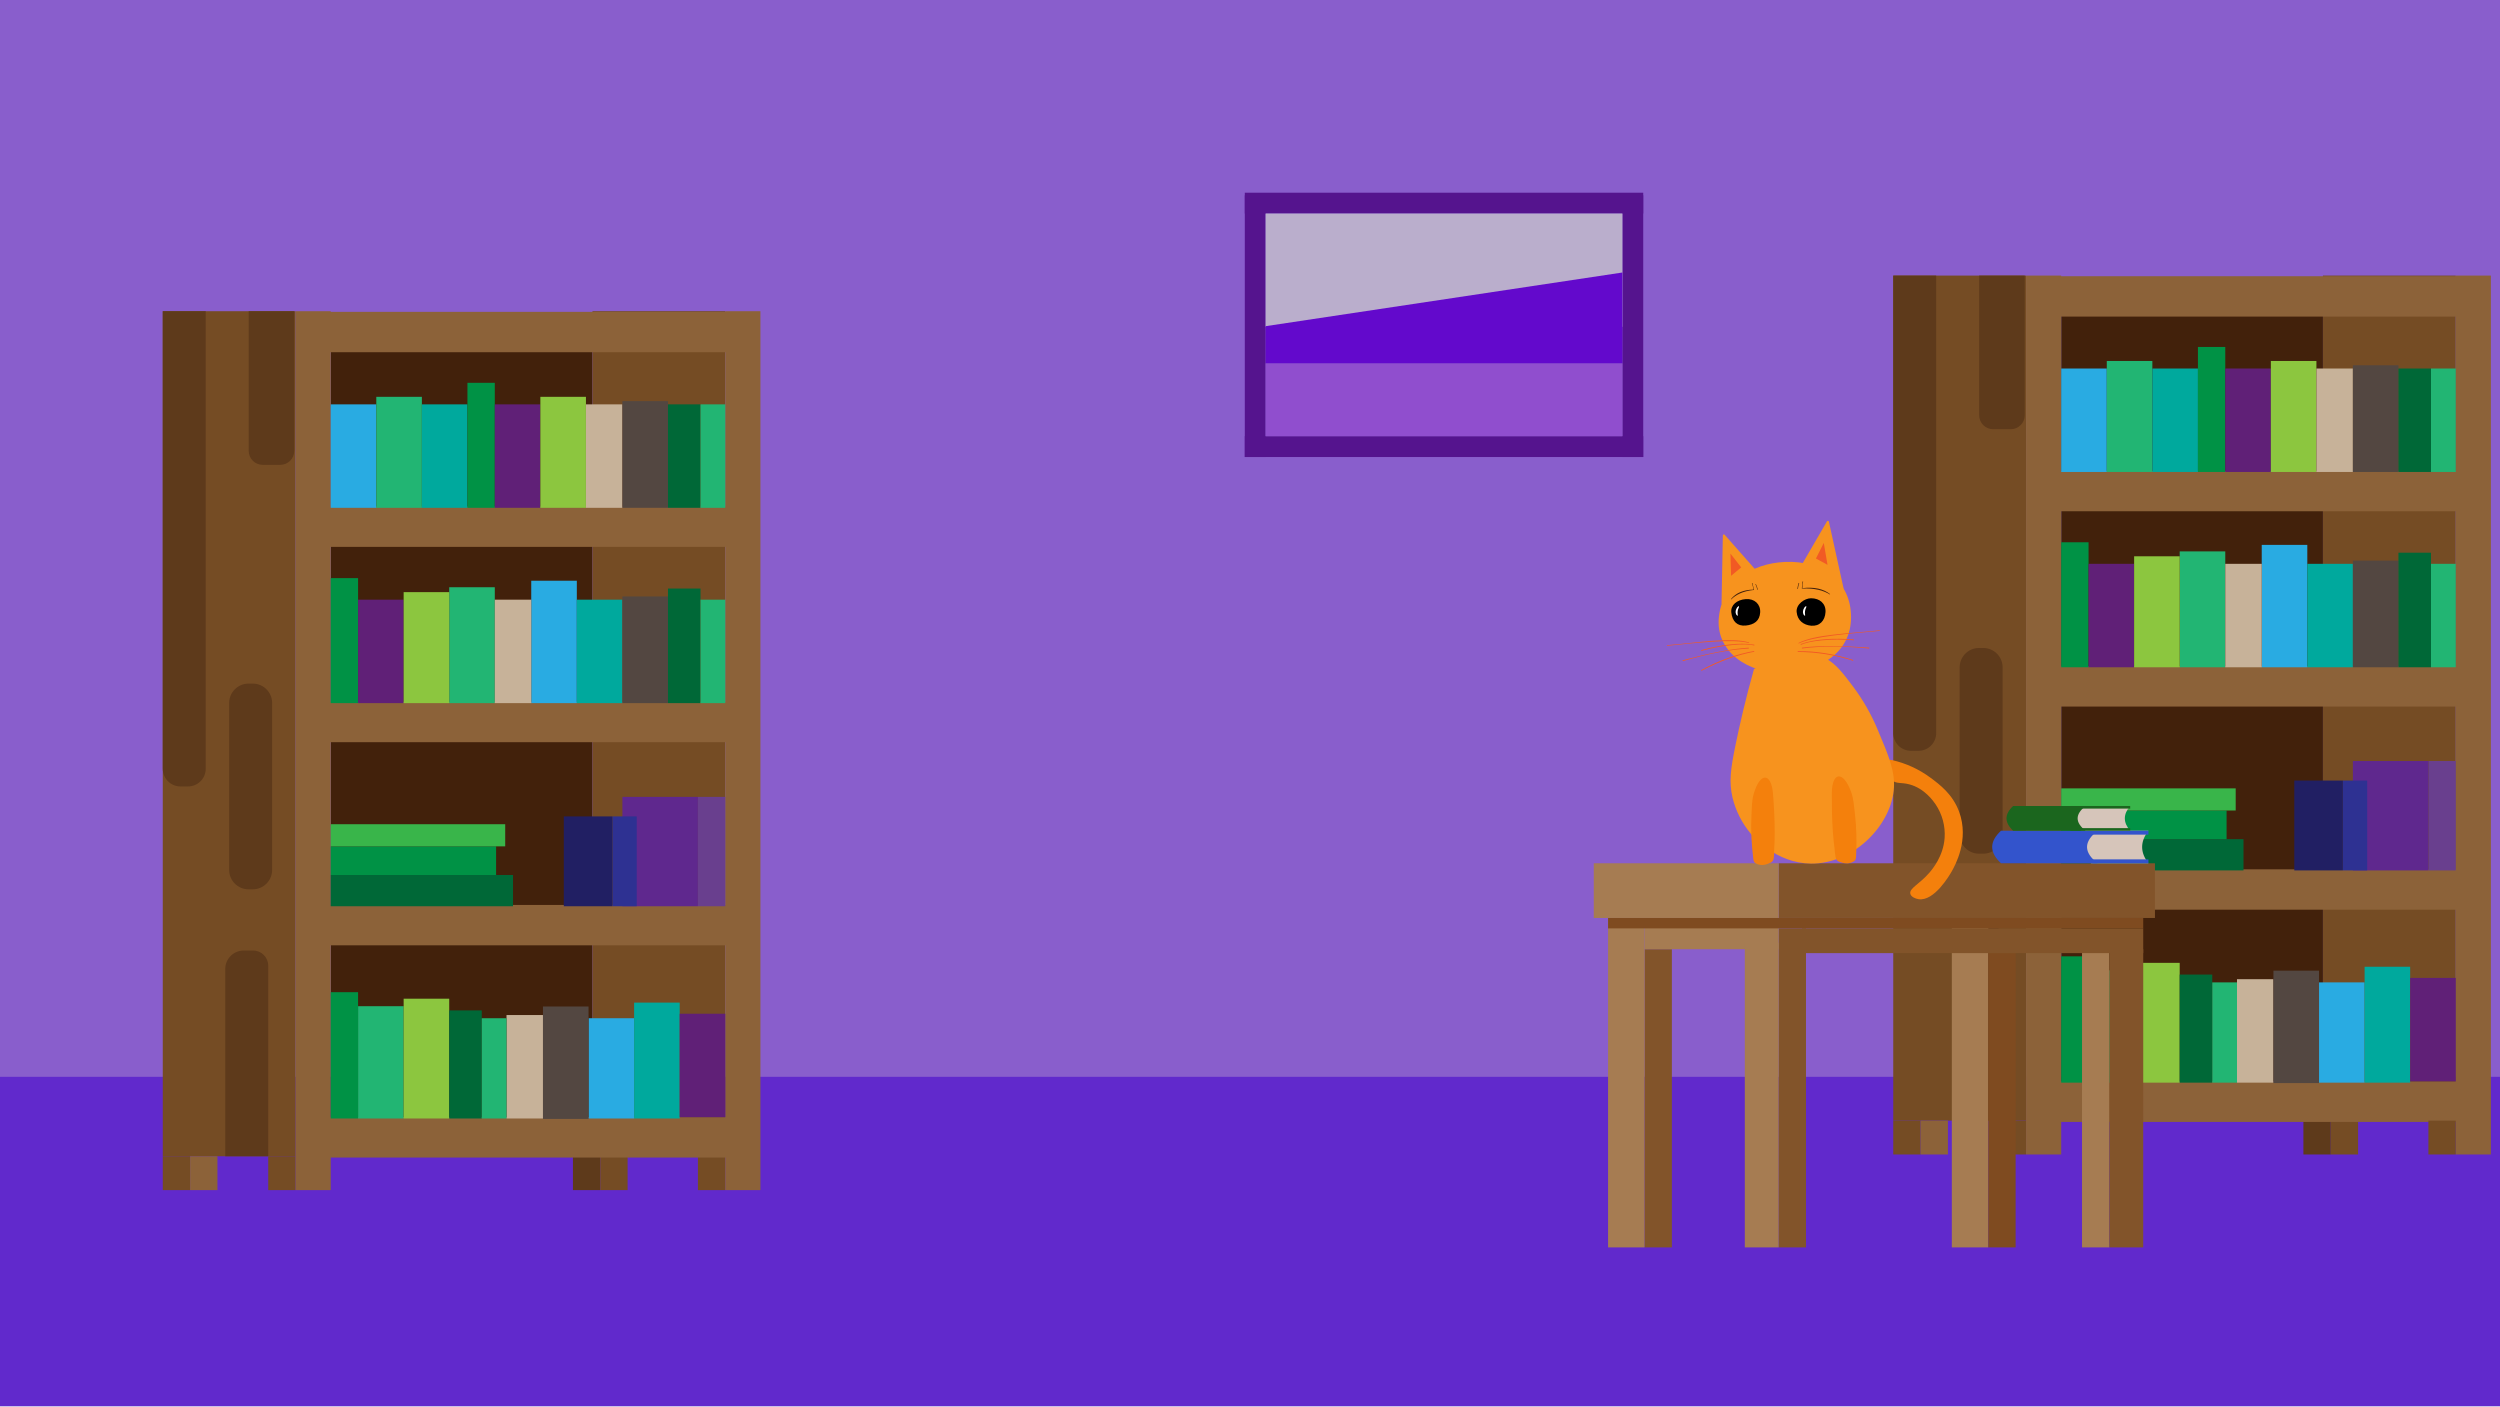
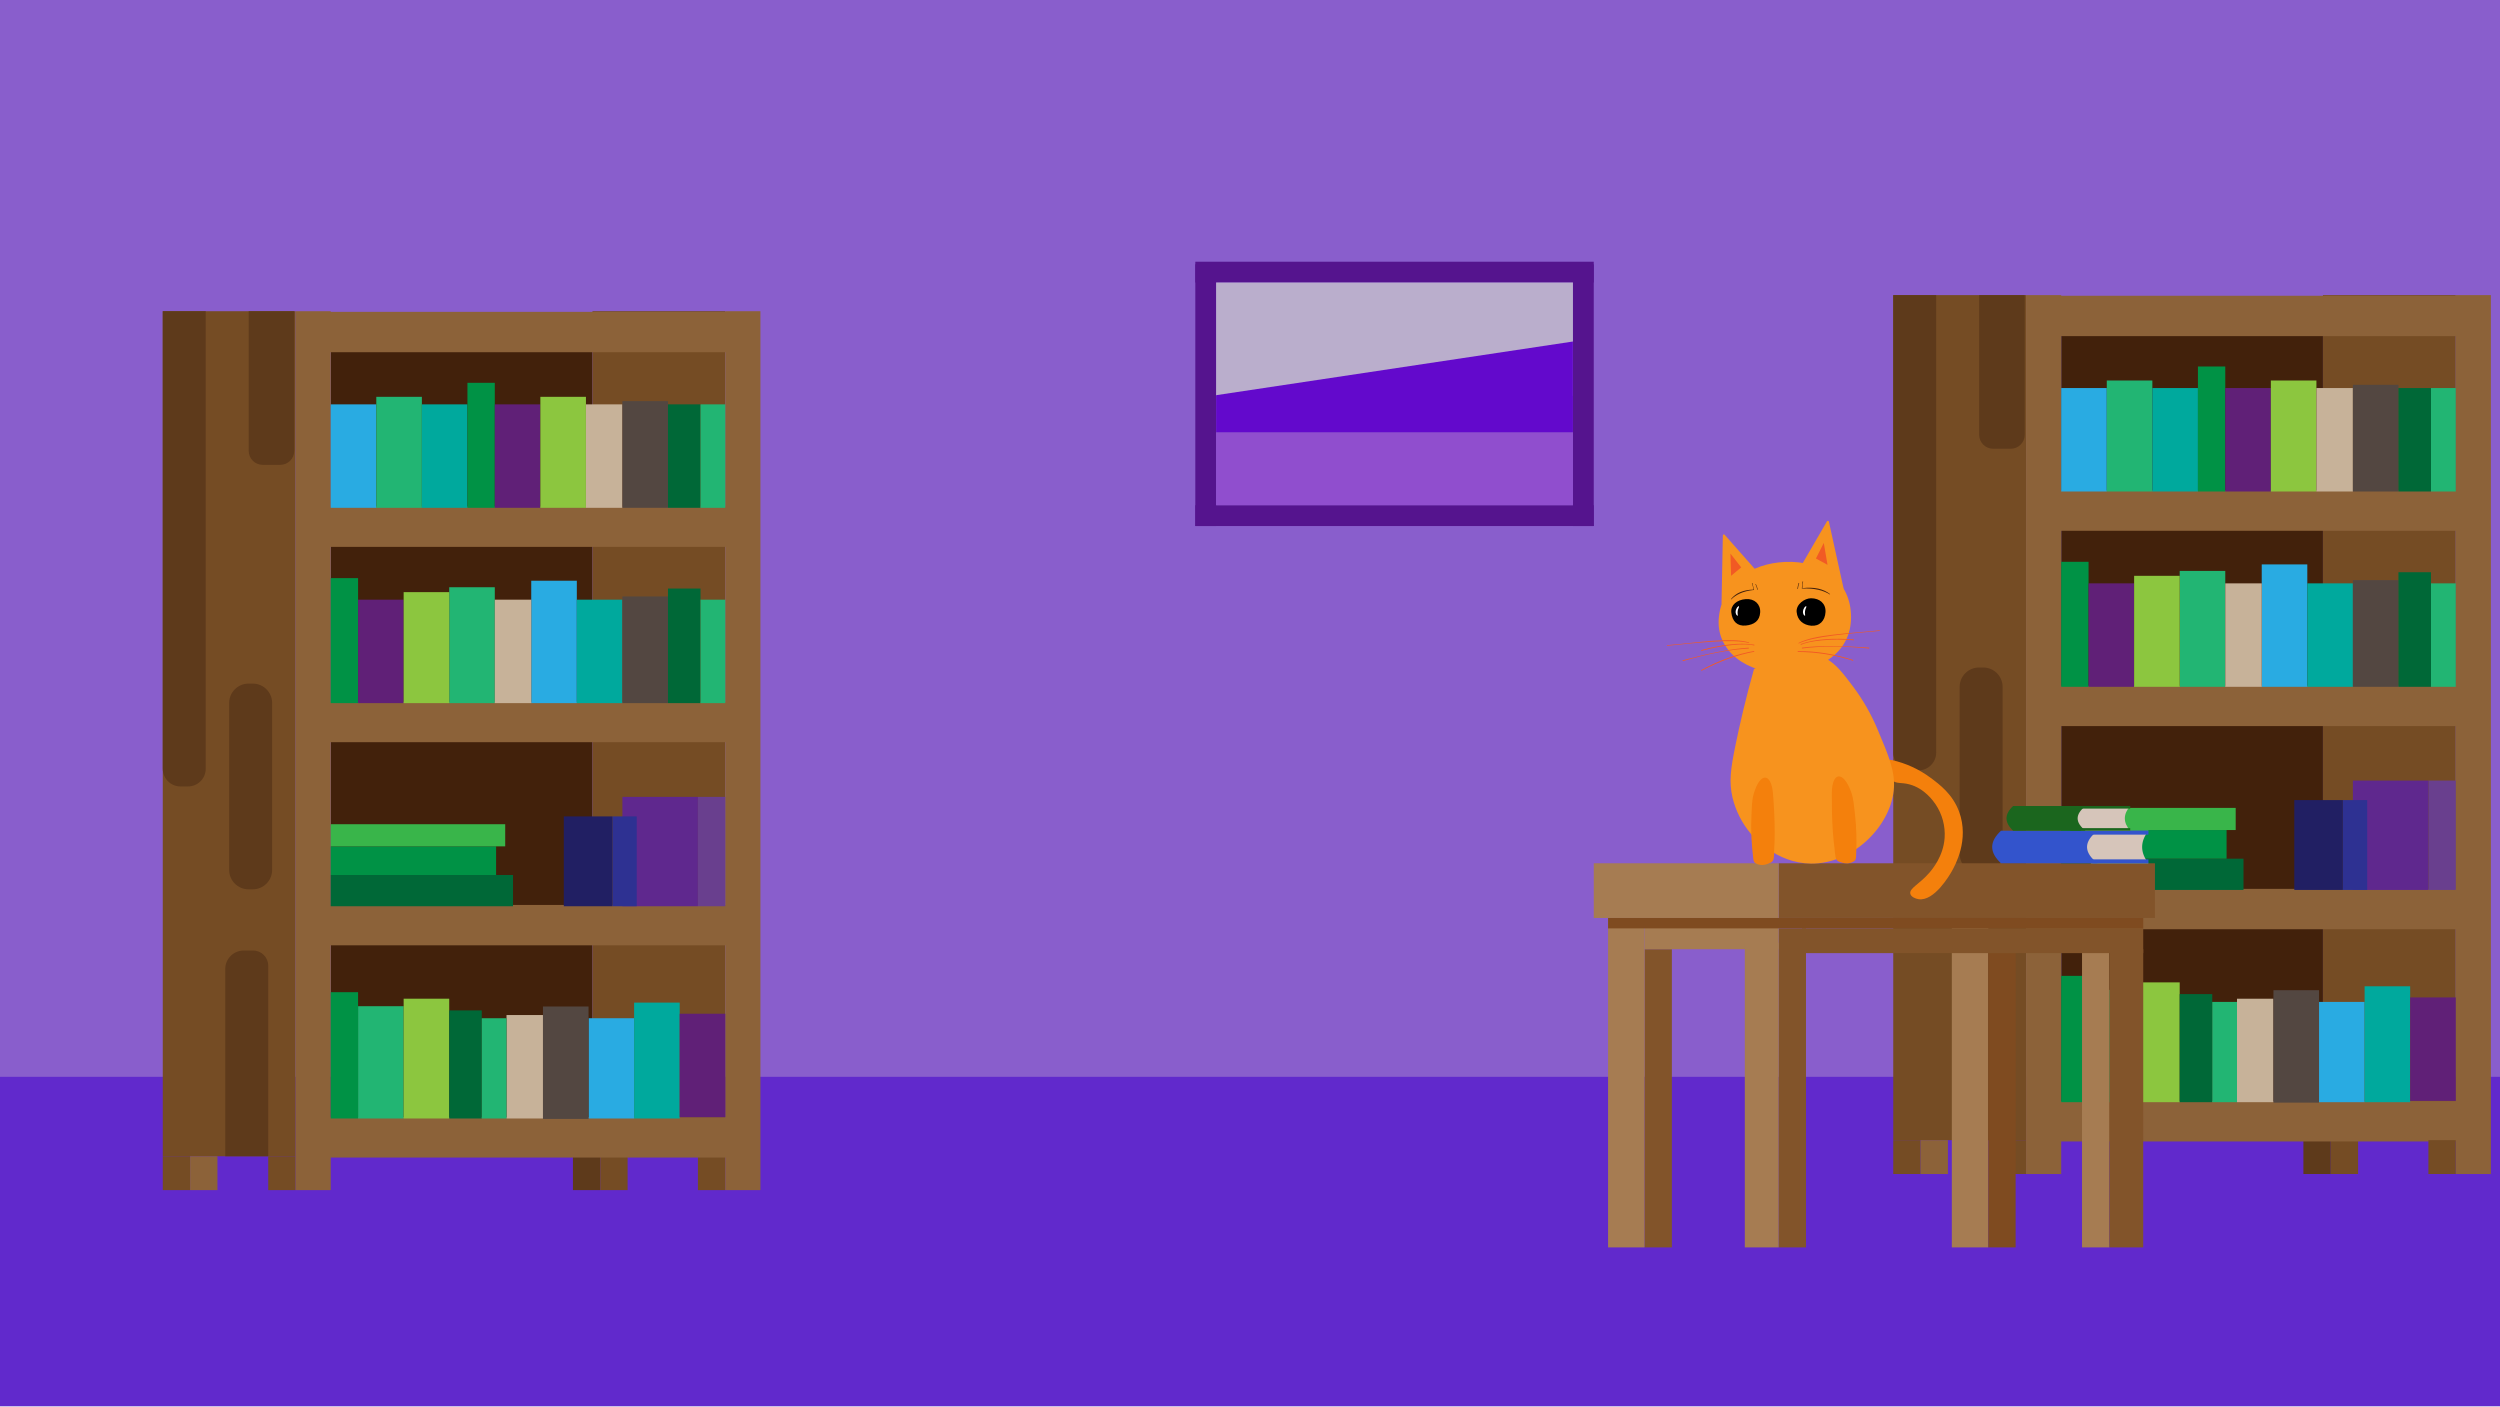
<svg xmlns="http://www.w3.org/2000/svg" width="1920" height="1080" viewBox="0 0 1920 1080">
  <defs>
    <style>
      .cls-1 {
        fill: #895ecc;
      }

      .cls-2 {
        fill: #6129cc;
      }

      .cls-3 {
        fill: #42210b;
      }

      .cls-4 {
        fill: #5e3a1b;
      }

      .cls-5 {
        fill: #754c24;
      }

      .cls-6 {
        fill: #8c6239;
      }

      .cls-7 {
        fill: #29abe2;
      }

      .cls-8 {
        fill: #22b573;
      }

      .cls-9 {
        fill: #00a99d;
      }

      .cls-10 {
        fill: #009245;
      }

      .cls-11 {
        fill: #602077;
      }

      .cls-12 {
        fill: #8cc63f;
      }

      .cls-13 {
        fill: #c7b299;
      }

      .cls-14 {
        fill: #534741;
      }

      .cls-15 {
        fill: #006837;
      }

      .cls-16 {
        fill: #39b54a;
      }

      .cls-17 {
        fill: #693f8e;
      }

      .cls-18 {
        fill: #5f288e;
      }

      .cls-19 {
        fill: #2e3192;
      }

      .cls-20 {
        fill: #211f63;
      }

      .cls-21 {
        fill: #82542a;
      }

      .cls-22 {
        fill: #a67c52;
      }

      .cls-23 {
        fill: #7f4b20;
      }

      .cls-24 {
        fill: #d6c5ba;
      }

      .cls-25 {
        fill: #3354cc;
      }

      .cls-26 {
        fill: #1b661e;
      }

      .cls-27 {
        fill: #55148e;
      }

      .cls-28 {
        fill: #904ece;
      }

      .cls-29 {
        fill: #baaecc;
      }

      .cls-30 {
        fill: #6309cc;
      }

      .cls-31 {
        fill: #f4800c;
      }

      .cls-32 {
        fill: #f7931e;
      }

      .cls-33 {
        fill: #fff;
      }

      .cls-34 {
        fill: none;
      }

      .cls-35 {
        fill: #f15a24;
      }
    </style>
  </defs>
  <g id="background">
    <g>
      <rect class="cls-1" width="1920" height="832" />
      <rect class="cls-2" y="827" width="1920" height="253" />
    </g>
  </g>
  <g id="books">
    <g>
      <rect class="cls-3" x="254" y="270" width="201" height="588" />
      <g>
        <rect class="cls-4" x="440" y="888" width="21" height="26" />
        <rect class="cls-5" x="461" y="888" width="21" height="26" />
        <rect class="cls-5" x="455" y="239" width="102" height="649" />
        <rect class="cls-5" x="206" y="888" width="21" height="26" />
        <rect class="cls-5" x="536" y="888" width="21" height="26" />
        <g>
          <g>
            <rect class="cls-5" x="125" y="239" width="102" height="649" />
            <path class="cls-6" d="M557,239v.5H254V239H227V914h27V889H557v25h27V239Zm0,619H254V726H557Zm0-163H254V570H557Zm0-156H254V420H557Zm0-150H254V270.5H557Z" />
            <rect class="cls-5" x="125" y="888" width="21" height="26" />
            <path class="cls-4" d="M125,239h33a0,0,0,0,1,0,0V590.37A13.63,13.63,0,0,1,144.37,604h-5.73A13.63,13.63,0,0,1,125,590.37V239A0,0,0,0,1,125,239Z" />
            <path class="cls-4" d="M191,239h35a0,0,0,0,1,0,0V346.26A10.74,10.74,0,0,1,215.26,357H201.74A10.74,10.74,0,0,1,191,346.26V239A0,0,0,0,1,191,239Z" />
            <rect class="cls-4" x="176" y="525" width="33" height="158" rx="14.89" />
            <path class="cls-4" d="M187.16,730h7.19A11.65,11.65,0,0,1,206,741.65V888a0,0,0,0,1,0,0H173a0,0,0,0,1,0,0V744.16A14.16,14.16,0,0,1,187.16,730Z" />
            <rect class="cls-6" x="146" y="888" width="21" height="26" />
          </g>
          <g>
            <g>
              <rect class="cls-7" x="254" y="310.55" width="35" height="79.45" />
              <rect class="cls-8" x="289" y="304.76" width="35" height="85.24" />
              <rect class="cls-9" x="324" y="310.55" width="35" height="79.45" />
              <rect class="cls-10" x="359" y="294" width="21" height="96" />
              <rect class="cls-11" x="380" y="310.55" width="35" height="79.45" />
              <rect class="cls-12" x="415" y="304.76" width="35" height="85.24" />
              <rect class="cls-13" x="450" y="310.55" width="28" height="79.45" />
              <rect class="cls-14" x="478" y="308.07" width="35" height="81.93" />
              <rect class="cls-15" x="513" y="310.55" width="25" height="79.45" />
              <rect class="cls-8" x="538" y="310.55" width="19" height="79.45" />
            </g>
            <rect class="cls-7" x="452" y="782" width="35" height="77" />
            <rect class="cls-8" x="275" y="772.76" width="35" height="86.24" />
            <rect class="cls-9" x="487" y="770" width="35" height="89" />
            <rect class="cls-10" x="254" y="762" width="21" height="97" />
            <rect class="cls-11" x="522" y="778.55" width="35" height="79.45" />
            <rect class="cls-12" x="310" y="767" width="35" height="92" />
            <rect class="cls-13" x="389" y="779.55" width="28" height="79.45" />
            <rect class="cls-14" x="417" y="773" width="35" height="86.34" />
            <rect class="cls-15" x="345" y="776" width="25" height="83" />
            <rect class="cls-8" x="370" y="782" width="19" height="77" />
            <g>
              <rect class="cls-7" x="408" y="446" width="35" height="94" />
              <rect class="cls-8" x="345" y="451" width="35" height="89" />
              <rect class="cls-9" x="443" y="460.55" width="35" height="79.45" />
              <rect class="cls-10" x="254" y="444" width="21" height="96" />
              <rect class="cls-11" x="275" y="460.55" width="35" height="79.45" />
              <rect class="cls-12" x="310" y="454.76" width="35" height="85.24" />
              <rect class="cls-13" x="380" y="460.55" width="28" height="79.45" />
              <rect class="cls-14" x="478" y="458.07" width="35" height="81.93" />
              <rect class="cls-15" x="513" y="452" width="25" height="88" />
              <rect class="cls-8" x="538" y="460.55" width="19" height="79.45" />
            </g>
            <rect class="cls-15" x="254" y="672" width="140" height="24" />
            <rect class="cls-10" x="254" y="650" width="127" height="22" />
            <rect class="cls-16" x="254" y="633" width="134" height="17" />
            <g>
              <rect class="cls-17" x="536" y="612" width="21" height="84" />
              <rect class="cls-18" x="478" y="612" width="58" height="84" />
            </g>
            <g>
              <rect class="cls-19" x="470.33" y="627" width="18.67" height="69" />
              <rect class="cls-20" x="433" y="627" width="37.33" height="69" />
            </g>
          </g>
        </g>
      </g>
    </g>
  </g>
  <g id="bookshelf2">
    <g>
      <g>
-         <rect class="cls-4" x="1769.01" y="860.64" width="21" height="26" />
-         <rect class="cls-5" x="1790.01" y="860.64" width="21" height="26" />
-         <rect class="cls-5" x="1784.01" y="211.64" width="102" height="649" />
-         <rect class="cls-5" x="1454.01" y="211.64" width="102" height="649" />
-         <rect class="cls-5" x="1535.01" y="860.64" width="21" height="26" />
-         <rect class="cls-3" x="1583.01" y="242.64" width="201" height="588" />
-         <path class="cls-6" d="M1886,211.64v.5H1583v-.5h-27v675h27v-25h303v25h27v-675Zm0,619H1583v-132h303Zm0-163H1583v-125h303Zm0-156H1583v-119h303Zm0-150H1583V243.14h303Z" />
-         <rect class="cls-5" x="1865.01" y="860.64" width="21" height="26" />
-         <rect class="cls-5" x="1454.01" y="860.64" width="21" height="26" />
-         <path class="cls-4" d="M1454,211.64h33a0,0,0,0,1,0,0V563a13.63,13.63,0,0,1-13.63,13.63h-5.73A13.63,13.63,0,0,1,1454,563V211.64a0,0,0,0,1,0,0Z" />
-         <path class="cls-4" d="M1520,211.64h35a0,0,0,0,1,0,0V318.9a10.74,10.74,0,0,1-10.74,10.74h-13.53A10.74,10.74,0,0,1,1520,318.9V211.64A0,0,0,0,1,1520,211.64Z" />
-         <rect class="cls-4" x="1505.01" y="497.64" width="33" height="158" rx="14.89" />
-         <path class="cls-4" d="M1516.17,702.64h7.19A11.65,11.65,0,0,1,1535,714.29V860.64a0,0,0,0,1,0,0h-33a0,0,0,0,1,0,0V716.8A14.16,14.16,0,0,1,1516.17,702.64Z" />
-         <rect class="cls-6" x="1475.01" y="860.64" width="21" height="26" />
-       </g>
-       <g>
-         <g>
-           <rect class="cls-7" x="1583.01" y="283.02" width="35" height="79.45" />
-           <rect class="cls-8" x="1618.01" y="277.23" width="35" height="85.24" />
-           <rect class="cls-9" x="1653.01" y="283.02" width="35" height="79.45" />
-           <rect class="cls-10" x="1688.01" y="266.47" width="21" height="96" />
-           <rect class="cls-11" x="1709.01" y="283.02" width="35" height="79.45" />
-           <rect class="cls-12" x="1744.01" y="277.23" width="35" height="85.24" />
-           <rect class="cls-13" x="1779.01" y="283.02" width="28" height="79.45" />
-           <rect class="cls-14" x="1807.01" y="280.54" width="35" height="81.93" />
-           <rect class="cls-15" x="1842.01" y="283.02" width="25" height="79.45" />
-           <rect class="cls-8" x="1867.01" y="283.02" width="19" height="79.45" />
-         </g>
-         <g>
-           <rect class="cls-7" x="1781.01" y="754.47" width="35" height="77" />
-           <rect class="cls-8" x="1604.01" y="745.23" width="35" height="86.24" />
-           <rect class="cls-9" x="1816.01" y="742.47" width="35" height="89" />
-           <rect class="cls-10" x="1583.01" y="734.47" width="21" height="97" />
-           <rect class="cls-11" x="1851.01" y="751.02" width="35" height="79.45" />
-           <rect class="cls-12" x="1639.01" y="739.47" width="35" height="92" />
-           <rect class="cls-13" x="1718.01" y="752.02" width="28" height="79.45" />
-           <rect class="cls-14" x="1746.01" y="745.47" width="35" height="86.34" />
-           <rect class="cls-15" x="1674.01" y="748.47" width="25" height="83" />
-         </g>
-         <rect class="cls-8" x="1699.01" y="754.47" width="19" height="77" />
-         <g>
-           <rect class="cls-7" x="1737.01" y="418.47" width="35" height="94" />
-           <rect class="cls-8" x="1674.01" y="423.47" width="35" height="89" />
-           <rect class="cls-9" x="1772.01" y="433.02" width="35" height="79.45" />
-           <rect class="cls-10" x="1583.01" y="416.47" width="21" height="96" />
-           <rect class="cls-11" x="1604.01" y="433.02" width="35" height="79.45" />
-           <rect class="cls-12" x="1639.01" y="427.23" width="35" height="85.24" />
-           <rect class="cls-13" x="1709.01" y="433.02" width="28" height="79.45" />
-           <rect class="cls-14" x="1807.01" y="430.54" width="35" height="81.93" />
-           <rect class="cls-15" x="1842.01" y="424.47" width="25" height="88" />
-           <rect class="cls-8" x="1867.01" y="433.02" width="19" height="79.45" />
-         </g>
-         <g>
-           <rect class="cls-15" x="1583.01" y="644.47" width="140" height="24" />
-           <rect class="cls-10" x="1583.01" y="622.47" width="127" height="22" />
-           <rect class="cls-16" x="1583.01" y="605.47" width="134" height="17" />
+         <rect class="cls-4" x="1769.01" y="875.64" width="21" height="26" />
+         <rect class="cls-5" x="1790.01" y="875.64" width="21" height="26" />
+         <rect class="cls-5" x="1784.01" y="226.64" width="102" height="649" />
+         <rect class="cls-5" x="1454.01" y="226.64" width="102" height="649" />
+         <rect class="cls-5" x="1535.01" y="875.64" width="21" height="26" />
+         <rect class="cls-3" x="1583.01" y="257.64" width="201" height="588" />
+         <path class="cls-6" d="M1886,226.64v.5H1583v-.5h-27v675h27v-25h303v25h27v-675Zm0,619H1583v-132h303Zm0-163H1583v-125h303Zm0-156H1583v-119h303Zm0-150H1583V258.14h303Z" />
+         <rect class="cls-5" x="1865.01" y="875.64" width="21" height="26" />
+         <rect class="cls-5" x="1454.01" y="875.64" width="21" height="26" />
+         <path class="cls-4" d="M1454,226.64h33a0,0,0,0,1,0,0V578a13.63,13.63,0,0,1-13.63,13.63h-5.73A13.63,13.63,0,0,1,1454,578V226.64a0,0,0,0,1,0,0Z" />
+         <path class="cls-4" d="M1520,226.64h35a0,0,0,0,1,0,0V333.9a10.74,10.74,0,0,1-10.74,10.74h-13.53A10.74,10.74,0,0,1,1520,333.9V226.64A0,0,0,0,1,1520,226.64Z" />
+         <rect class="cls-4" x="1505.01" y="512.64" width="33" height="158" rx="14.89" />
+         <path class="cls-4" d="M1516.17,717.64h7.19A11.65,11.65,0,0,1,1535,729.29V875.64a0,0,0,0,1,0,0h-33a0,0,0,0,1,0,0V731.8A14.16,14.16,0,0,1,1516.17,717.64Z" />
+         <rect class="cls-6" x="1475.01" y="875.64" width="21" height="26" />
+       </g>
+       <g>
+         <g>
+           <rect class="cls-7" x="1583.01" y="298.02" width="35" height="79.45" />
+           <rect class="cls-8" x="1618.01" y="292.23" width="35" height="85.24" />
+           <rect class="cls-9" x="1653.01" y="298.02" width="35" height="79.45" />
+           <rect class="cls-10" x="1688.01" y="281.47" width="21" height="96" />
+           <rect class="cls-11" x="1709.01" y="298.02" width="35" height="79.45" />
+           <rect class="cls-12" x="1744.01" y="292.23" width="35" height="85.24" />
+           <rect class="cls-13" x="1779.01" y="298.02" width="28" height="79.45" />
+           <rect class="cls-14" x="1807.01" y="295.54" width="35" height="81.93" />
+           <rect class="cls-15" x="1842.01" y="298.02" width="25" height="79.45" />
+           <rect class="cls-8" x="1867.01" y="298.02" width="19" height="79.45" />
+         </g>
+         <g>
+           <rect class="cls-7" x="1781.01" y="769.47" width="35" height="77" />
+           <rect class="cls-8" x="1604.01" y="760.23" width="35" height="86.24" />
+           <rect class="cls-9" x="1816.01" y="757.47" width="35" height="89" />
+           <rect class="cls-10" x="1583.01" y="749.47" width="21" height="97" />
+           <rect class="cls-11" x="1851.01" y="766.02" width="35" height="79.45" />
+           <rect class="cls-12" x="1639.01" y="754.47" width="35" height="92" />
+           <rect class="cls-13" x="1718.01" y="767.02" width="28" height="79.45" />
+           <rect class="cls-14" x="1746.01" y="760.47" width="35" height="86.34" />
+           <rect class="cls-15" x="1674.01" y="763.47" width="25" height="83" />
+         </g>
+         <rect class="cls-8" x="1699.01" y="769.47" width="19" height="77" />
+         <g>
+           <rect class="cls-7" x="1737.01" y="433.47" width="35" height="94" />
+           <rect class="cls-8" x="1674.01" y="438.47" width="35" height="89" />
+           <rect class="cls-9" x="1772.01" y="448.02" width="35" height="79.45" />
+           <rect class="cls-10" x="1583.01" y="431.47" width="21" height="96" />
+           <rect class="cls-11" x="1604.01" y="448.02" width="35" height="79.45" />
+           <rect class="cls-12" x="1639.01" y="442.23" width="35" height="85.24" />
+           <rect class="cls-13" x="1709.01" y="448.02" width="28" height="79.45" />
+           <rect class="cls-14" x="1807.01" y="445.54" width="35" height="81.93" />
+           <rect class="cls-15" x="1842.01" y="439.47" width="25" height="88" />
+           <rect class="cls-8" x="1867.01" y="448.02" width="19" height="79.45" />
+         </g>
+         <g>
+           <rect class="cls-15" x="1583.01" y="659.47" width="140" height="24" />
+           <rect class="cls-10" x="1583.01" y="637.47" width="127" height="22" />
+           <rect class="cls-16" x="1583.01" y="620.47" width="134" height="17" />
          <g>
-             <rect class="cls-17" x="1865.01" y="584.47" width="21" height="84" />
-             <rect class="cls-18" x="1807.01" y="584.47" width="58" height="84" />
+             <rect class="cls-17" x="1865.01" y="599.47" width="21" height="84" />
+             <rect class="cls-18" x="1807.01" y="599.47" width="58" height="84" />
          </g>
          <g>
-             <rect class="cls-19" x="1799.34" y="599.47" width="18.67" height="69" />
-             <rect class="cls-20" x="1762.01" y="599.47" width="37.33" height="69" />
+             <rect class="cls-19" x="1799.34" y="614.47" width="18.67" height="69" />
+             <rect class="cls-20" x="1762.01" y="614.47" width="37.33" height="69" />
          </g>
        </g>
      </g>
    </g>
  </g>
  <g id="table">
    <g>
      <rect class="cls-21" x="1263" y="729" width="21" height="229" />
      <rect class="cls-22" x="1499" y="705" width="28" height="253" />
      <rect class="cls-21" x="1366" y="713" width="21" height="245" />
      <g>
        <rect class="cls-21" x="1366" y="663" width="289" height="42" />
        <rect class="cls-22" x="1224" y="663" width="142" height="42" />
        <rect class="cls-22" x="1235" y="705" width="28" height="253" />
        <rect class="cls-22" x="1263" y="705" width="103" height="24" />
        <rect class="cls-22" x="1340" y="724" width="26" height="234" />
        <rect class="cls-23" x="1527" y="729" width="21" height="229" />
        <rect class="cls-22" x="1599" y="729" width="21" height="229" />
        <rect class="cls-21" x="1384" y="713" width="262" height="19" />
        <rect class="cls-23" x="1235" y="705" width="411" height="8" />
        <rect class="cls-21" x="1620" y="729" width="26" height="229" />
      </g>
    </g>
  </g>
  <g id="books_on_the_table">
    <g>
      <g>
        <path class="cls-24" d="M1650,663h-44q-8.05-12.5,0-25h44Q1640.32,650.5,1650,663Z" />
        <path class="cls-25" d="M1611,663h-74.21q-13.57-12.5,0-25H1611Q1594.67,650.5,1611,663Z" />
        <rect class="cls-25" x="1607" y="638" width="43" height="3" />
        <rect class="cls-25" x="1607" y="660" width="43" height="3" />
      </g>
      <g>
        <path class="cls-24" d="M1636,638h-37.58q-6.87-9.5,0-19H1636Q1627.74,628.5,1636,638Z" />
        <path class="cls-26" d="M1601.75,638h-55.66q-10.18-9.5,0-19h55.66Q1589.5,628.5,1601.75,638Z" />
        <rect class="cls-26" x="1590" y="636" width="46" height="2" />
        <rect class="cls-26" x="1590" y="619" width="46" height="2" />
      </g>
    </g>
  </g>
  <g id="painting">
-     <rect class="cls-27" x="956" y="148" width="306" height="16" />
-     <rect class="cls-27" x="956" y="335" width="306" height="16" />
-     <rect class="cls-27" x="863.5" y="242.5" width="201" height="16" transform="translate(1214.5 -713.5) rotate(90)" />
-     <rect class="cls-27" x="1153.5" y="242.5" width="201" height="16" transform="translate(1504.5 -1003.5) rotate(90)" />
-     <rect class="cls-28" x="972" y="279" width="274" height="56" />
-     <rect class="cls-29" x="972" y="164" width="274" height="87" />
-     <polygon class="cls-30" points="972 279 1246 279 1246 209.28 972 250.5 972 279" />
+     <g>
+       <rect class="cls-27" x="918" y="201" width="306" height="16" />
+       <rect class="cls-27" x="918" y="388" width="306" height="16" />
+       <rect class="cls-27" x="825.5" y="295.5" width="201" height="16" transform="translate(1229.5 -622.5) rotate(90)" />
+       <rect class="cls-27" x="1115.5" y="295.5" width="201" height="16" transform="translate(1519.5 -912.5) rotate(90)" />
+       <rect class="cls-28" x="934" y="332" width="274" height="56" />
+       <rect class="cls-29" x="934" y="217" width="274" height="87" />
+       <polygon class="cls-30" points="934 332 1208 332 1208 262.28 934 303.5 934 332" />
+     </g>
  </g>
  <g id="kitten">
-     <g>
-       <path class="cls-31" d="M1452.86,583.69a78.94,78.94,0,0,1,29.82,13.64c7.08,5.27,16.91,12.6,21.89,26,8.06,21.69-3.17,41.52-5.71,46-1.48,2.61-13.32,23.06-25.38,21.25-2.38-.35-5.72-1.72-6.34-4.12-1.09-4.19,7.12-7.48,14.59-16.18,2.5-2.91,10.71-12.72,11.74-26.65a41.29,41.29,0,0,0-7-26c-1.63-2.35-8.37-12.11-20-15.22-6.55-1.76-9.88-.11-14-3.49-4.86-4-7-12.11-4.44-14.6C1448.75,583.7,1450.05,583.1,1452.86,583.69Z" />
-       <path class="cls-32" d="M1347.06,513.85c-6.52,23.16-11.08,43.14-14.28,58.8-3.64,17.83-5,27.73-2.22,39.87a68.31,68.31,0,0,0,14,27.71c2.21,2.62,19.67,22.74,46.32,23,31.8.28,60.29-27.89,63.45-55.75,1.62-14.24-3.59-26.54-12.37-47.31a153.24,153.24,0,0,0-18.72-32.77c-7.79-10.33-12.87-17.05-20.31-21.29C1381.09,493.65,1352.67,510.4,1347.06,513.85Z" />
-       <path class="cls-31" d="M1361.32,661.34c-.74,1-1.88,1.46-3.58,2.08a13,13,0,0,1-4,.89,10.7,10.7,0,0,1-4.67-.9c-2.11-.94-2.33-2.1-2.59-4.26-.64-5.36-1.13-10.74-1.38-16.13s-.27-11,0-16.43.21-11.56,1.69-16.73c4.87-17,13.6-16.79,14.91,0,.74,9.74,1.27,19.5,1.27,29.26,0,4.39-.11,8.78-.39,13.16a56,56,0,0,1-.32,6.73A5.64,5.64,0,0,1,1361.32,661.34Z" />
-       <path class="cls-31" d="M1410.79,660.66c.82,1,2,1.32,3.72,1.82a13.57,13.57,0,0,0,4.1.6,10.69,10.69,0,0,0,4.59-1.23c2-1.09,2.18-2.26,2.28-4.43.26-5.4.37-10.8.23-16.19s-.5-11-1.15-16.39-1-11.52-2.87-16.57c-6-16.57-14.75-15.78-14.87,1.06,0,9.76.11,19.54.8,29.28.31,4.37.73,8.74,1.32,13.09a53.74,53.74,0,0,0,.81,6.7A5.67,5.67,0,0,0,1410.79,660.66Z" />
-       <path class="cls-32" d="M1421.61,474.08c0,26.76-23.15,41.31-50.76,42.51-28.09,1.22-53.45-16.12-50.76-42.51s24.52-41.34,50.76-42.51C1400,430.27,1421.67,446.69,1421.61,474.08Z" />
-       <g>
-         <g>
-           <path d="M1351.82,470.27c-.37,6.58-4.69,9.53-11.1,10.15s-10.38-3.14-11.09-10.15c-.56-5.57,4.32-9.63,11.09-10.15S1352.16,464.05,1351.82,470.27Z" />
-           <path d="M1402,470c-.36,6.83-4.68,11.13-11.09,10.54-5.65-.52-10.49-3.92-11.09-10.54-.54-5.86,6.07-10.54,11.09-10.54C1397.61,459.49,1402.3,463.56,1402,470Z" />
-         </g>
-         <path class="cls-33" d="M1334.58,472c.22,1.33-.22,1.23-1.26-.19-.74-1.71-.39-3.49.81-5.33,1.45-1.56,1.7-1,1.25.19A8.61,8.61,0,0,0,1334.58,472Z" />
-         <path class="cls-33" d="M1386.29,472c.22,1.33-.21,1.23-1.26-.19-.73-1.71-.38-3.49.81-5.33,1.45-1.56,1.7-1,1.26.19A8.68,8.68,0,0,0,1386.29,472Z" />
-       </g>
-       <g>
-         <path class="cls-3" d="M1347.12,453.12l-.06,0h0l-.31,0c-8.08.86-13.48,3.53-17.26,7.28l-.12-.29c3.79-4.71,9.54-7.17,17.32-7.3a34,34,0,0,0-1.24-5l.37-.09C1346.19,449.08,1346.65,451,1347.12,453.12Z" />
-         <path class="cls-3" d="M1347.05,453.14l-.31.08v-.05Z" />
-         <path class="cls-3" d="M1348.17,448.64a1.62,1.62,0,0,1,.35-.12,29.18,29.18,0,0,1,1.53,4.37.51.51,0,0,0-.35.12A30.63,30.63,0,0,0,1348.17,448.64Z" />
-       </g>
-       <g>
-         <path class="cls-3" d="M1383.79,452h.08l.36,0c9.45-.38,16.15,1.44,21.16,4.57l.09-.31c-5.2-4.08-12.26-5.63-21.23-4.58a29.69,29.69,0,0,1,.54-5.11l-.45,0C1384.14,447.9,1384,449.91,1383.79,452Z" />
-         <path class="cls-3" d="M1383.87,452.05l.36,0s0,0,0,0Z" />
-         <path class="cls-3" d="M1381.79,447.77a1.58,1.58,0,0,0-.43-.07,25.33,25.33,0,0,0-1,4.56.66.66,0,0,1,.43.06A25.37,25.37,0,0,1,1381.79,447.77Z" />
-       </g>
-       <path class="cls-34" d="M1343.26,494.39a.93.93,0,0,0,.34.05l3.14.07a8.43,8.43,0,0,0-.12,1.33.45.45,0,0,0,.08.34c.15.16.42,0,.6-.07" />
-       <path class="cls-32" d="M1415.51,452.37a.82.82,0,0,1-.45.14.8.8,0,0,1-.44-.13L1385,433.11a.79.79,0,0,1-.26-1.06l18.38-31.66a.8.8,0,0,1,.81-.38.79.79,0,0,1,.65.61l11.21,50.93A.78.78,0,0,1,1415.51,452.37Z" />
-       <polygon class="cls-35" points="1400.67 416.97 1394.63 428.95 1403.53 433.79 1400.67 416.97" />
-       <g>
-         <path class="cls-32" d="M1348.75,439.22l-25.26,24.68a.78.78,0,0,1-.55.23.91.91,0,0,1-.32-.06.83.83,0,0,1-.48-.75l1-52.13a.78.78,0,0,1,.52-.73.76.76,0,0,1,.86.22l24.21,27.45A.79.79,0,0,1,1348.75,439.22Z" />
-         <polygon class="cls-35" points="1328.98 425.18 1337.25 435.75 1329.47 442.23 1328.98 425.18" />
-       </g>
-       <g>
-         <path class="cls-35" d="M1280.22,495.52c25-2.09,49.22-6.27,63.1-2.14l0,.48c-12.52-3.3-38.5-.35-63.11,2.13Z" />
-         <path class="cls-35" d="M1306.52,499.24c15.06-4.05,29.4-6,40.79-4.16l.07.67c-7-1.81-23.6-.63-40.79,4.16Z" />
-         <path class="cls-35" d="M1292.33,507.77c18.1-5.32,35.3-8.87,50.79-9.68l-.13-.69c-14.25.85-32,4.7-50.79,9.69Z" />
-         <path class="cls-35" d="M1306.75,515.2c13.36-7.1,26.88-12.14,40.59-14.65l-.22-.6c-13.74,2.39-27.26,7.44-40.58,14.65Z" />
-       </g>
-       <g>
-         <path class="cls-35" d="M1443.62,484.07c-25,2.64-49.54,3.06-62.39,9.72l.07.47c11.68-5.59,37.75-7.54,62.39-9.72Z" />
-         <path class="cls-35" d="M1423.77,491.06c-15.54-1.16-30-.41-40.84,3.55l.06.68c6.53-3.1,23.06-5.05,40.84-3.56Z" />
-         <path class="cls-35" d="M1435.57,498.08c-18.78-1.84-36.34-2.1-51.71,0v-.7c14.16-1.83,32.29-1.37,51.71,0Z" />
-         <path class="cls-35" d="M1423.2,507.5a140.55,140.55,0,0,0-42.61-6.79l.1-.63c14-.23,28.17,2.2,42.61,6.79Z" />
-       </g>
+     <path class="cls-31" d="M1452.86,583.69a78.94,78.94,0,0,1,29.82,13.64c7.08,5.27,16.91,12.6,21.89,26,8.06,21.69-3.17,41.52-5.71,46-1.48,2.61-13.32,23.06-25.38,21.25-2.38-.35-5.72-1.72-6.34-4.12-1.09-4.19,7.12-7.48,14.59-16.18,2.5-2.91,10.71-12.72,11.74-26.65a41.29,41.29,0,0,0-7-26c-1.63-2.35-8.37-12.11-20-15.22-6.55-1.76-9.88-.11-14-3.49-4.86-4-7-12.11-4.44-14.6C1448.75,583.7,1450.05,583.1,1452.86,583.69Z" />
+     <path class="cls-32" d="M1347.06,513.85c-6.52,23.16-11.08,43.14-14.28,58.8-3.64,17.83-5,27.73-2.22,39.87a68.31,68.31,0,0,0,14,27.71c2.21,2.62,19.67,22.74,46.32,23,31.8.28,60.29-27.89,63.45-55.75,1.62-14.24-3.59-26.54-12.37-47.31a153.24,153.24,0,0,0-18.72-32.77c-7.79-10.33-12.87-17.05-20.31-21.29C1381.09,493.65,1352.67,510.4,1347.06,513.85Z" />
+     <path class="cls-31" d="M1361.32,661.34c-.74,1-1.88,1.46-3.58,2.08a13,13,0,0,1-4,.89,10.7,10.7,0,0,1-4.67-.9c-2.11-.94-2.33-2.1-2.59-4.26-.64-5.36-1.13-10.74-1.38-16.13s-.27-11,0-16.43.21-11.56,1.69-16.73c4.87-17,13.6-16.79,14.91,0,.74,9.74,1.27,19.5,1.27,29.26,0,4.39-.11,8.78-.39,13.16a56,56,0,0,1-.32,6.73A5.64,5.64,0,0,1,1361.32,661.34Z" />
+     <path class="cls-31" d="M1410.79,660.66c.82,1,2,1.32,3.72,1.82a13.57,13.57,0,0,0,4.1.6,10.69,10.69,0,0,0,4.59-1.23c2-1.09,2.18-2.26,2.28-4.43.26-5.4.37-10.8.23-16.19s-.5-11-1.15-16.39-1-11.52-2.87-16.57c-6-16.57-14.75-15.78-14.87,1.06,0,9.76.11,19.54.8,29.28.31,4.37.73,8.74,1.32,13.09a53.74,53.74,0,0,0,.81,6.7A5.67,5.67,0,0,0,1410.79,660.66Z" />
+     <path class="cls-32" d="M1421.61,474.08c0,26.76-23.15,41.31-50.76,42.51-28.09,1.22-53.45-16.12-50.76-42.51s24.52-41.34,50.76-42.51C1400,430.27,1421.67,446.69,1421.61,474.08Z" />
+     <g>
+       <g>
+         <path d="M1351.82,470.27c-.37,6.58-4.69,9.53-11.1,10.15s-10.38-3.14-11.09-10.15c-.56-5.57,4.32-9.63,11.09-10.15S1352.16,464.05,1351.82,470.27Z" />
+         <path d="M1402,470c-.36,6.83-4.68,11.13-11.09,10.54-5.65-.52-10.49-3.92-11.09-10.54-.54-5.86,6.07-10.54,11.09-10.54C1397.61,459.49,1402.3,463.56,1402,470Z" />
+       </g>
+       <path class="cls-33" d="M1334.58,472c.22,1.33-.22,1.23-1.26-.19-.74-1.71-.39-3.49.81-5.33,1.45-1.56,1.7-1,1.25.19A8.61,8.61,0,0,0,1334.58,472Z" />
+       <path class="cls-33" d="M1386.29,472c.22,1.33-.21,1.23-1.26-.19-.73-1.71-.38-3.49.81-5.33,1.45-1.56,1.7-1,1.26.19A8.68,8.68,0,0,0,1386.29,472Z" />
+     </g>
+     <g>
+       <path class="cls-3" d="M1347.12,453.12l-.06,0h0l-.31,0c-8.08.86-13.48,3.53-17.26,7.28l-.12-.29c3.79-4.71,9.54-7.17,17.32-7.3a34,34,0,0,0-1.24-5l.37-.09C1346.19,449.08,1346.65,451,1347.12,453.12Z" />
+       <path class="cls-3" d="M1347.05,453.14l-.31.08v-.05Z" />
+       <path class="cls-3" d="M1348.17,448.64a1.62,1.62,0,0,1,.35-.12,29.18,29.18,0,0,1,1.53,4.37.51.51,0,0,0-.35.12A30.63,30.63,0,0,0,1348.17,448.64Z" />
+     </g>
+     <g>
+       <path class="cls-3" d="M1383.79,452h.08l.36,0c9.45-.38,16.15,1.44,21.16,4.57l.09-.31c-5.2-4.08-12.26-5.63-21.23-4.58a29.69,29.69,0,0,1,.54-5.11l-.45,0C1384.14,447.9,1384,449.91,1383.79,452Z" />
+       <path class="cls-3" d="M1383.87,452.05l.36,0s0,0,0,0Z" />
+       <path class="cls-3" d="M1381.79,447.77a1.58,1.58,0,0,0-.43-.07,25.33,25.33,0,0,0-1,4.56.66.66,0,0,1,.43.06A25.37,25.37,0,0,1,1381.79,447.77Z" />
+     </g>
+     <path class="cls-34" d="M1343.26,494.39a.93.93,0,0,0,.34.05l3.14.07a8.43,8.43,0,0,0-.12,1.33.45.45,0,0,0,.08.34c.15.16.42,0,.6-.07" />
+     <path class="cls-32" d="M1415.51,452.37a.82.82,0,0,1-.45.14.8.8,0,0,1-.44-.13L1385,433.11a.79.79,0,0,1-.26-1.06l18.38-31.66a.8.8,0,0,1,.81-.38.79.79,0,0,1,.65.61l11.21,50.93A.78.78,0,0,1,1415.51,452.37Z" />
+     <polygon class="cls-35" points="1400.67 416.97 1394.63 428.95 1403.53 433.79 1400.67 416.97" />
+     <g>
+       <path class="cls-32" d="M1348.75,439.22l-25.26,24.68a.78.78,0,0,1-.55.23.91.91,0,0,1-.32-.06.83.83,0,0,1-.48-.75l1-52.13a.78.78,0,0,1,.52-.73.76.76,0,0,1,.86.22l24.21,27.45A.79.79,0,0,1,1348.75,439.22Z" />
+       <polygon class="cls-35" points="1328.98 425.18 1337.25 435.75 1329.47 442.23 1328.98 425.18" />
+     </g>
+     <g>
+       <path class="cls-35" d="M1280.22,495.52c25-2.09,49.22-6.27,63.1-2.14l0,.48c-12.52-3.3-38.5-.35-63.11,2.13Z" />
+       <path class="cls-35" d="M1306.52,499.24c15.06-4.05,29.4-6,40.79-4.16l.07.67c-7-1.81-23.6-.63-40.79,4.16Z" />
+       <path class="cls-35" d="M1292.33,507.77c18.1-5.32,35.3-8.87,50.79-9.68l-.13-.69c-14.25.85-32,4.7-50.79,9.69Z" />
+       <path class="cls-35" d="M1306.75,515.2c13.36-7.1,26.88-12.14,40.59-14.65l-.22-.6c-13.74,2.39-27.26,7.44-40.58,14.65Z" />
+     </g>
+     <g>
+       <path class="cls-35" d="M1443.62,484.07c-25,2.64-49.54,3.06-62.39,9.72l.07.47c11.68-5.59,37.75-7.54,62.39-9.72Z" />
+       <path class="cls-35" d="M1423.77,491.06c-15.54-1.16-30-.41-40.84,3.55l.06.68c6.53-3.1,23.06-5.05,40.84-3.56Z" />
+       <path class="cls-35" d="M1435.57,498.08c-18.78-1.84-36.34-2.1-51.71,0v-.7c14.16-1.83,32.29-1.37,51.71,0Z" />
+       <path class="cls-35" d="M1423.2,507.5a140.55,140.55,0,0,0-42.61-6.79l.1-.63c14-.23,28.17,2.2,42.61,6.79Z" />
    </g>
  </g>
</svg>
